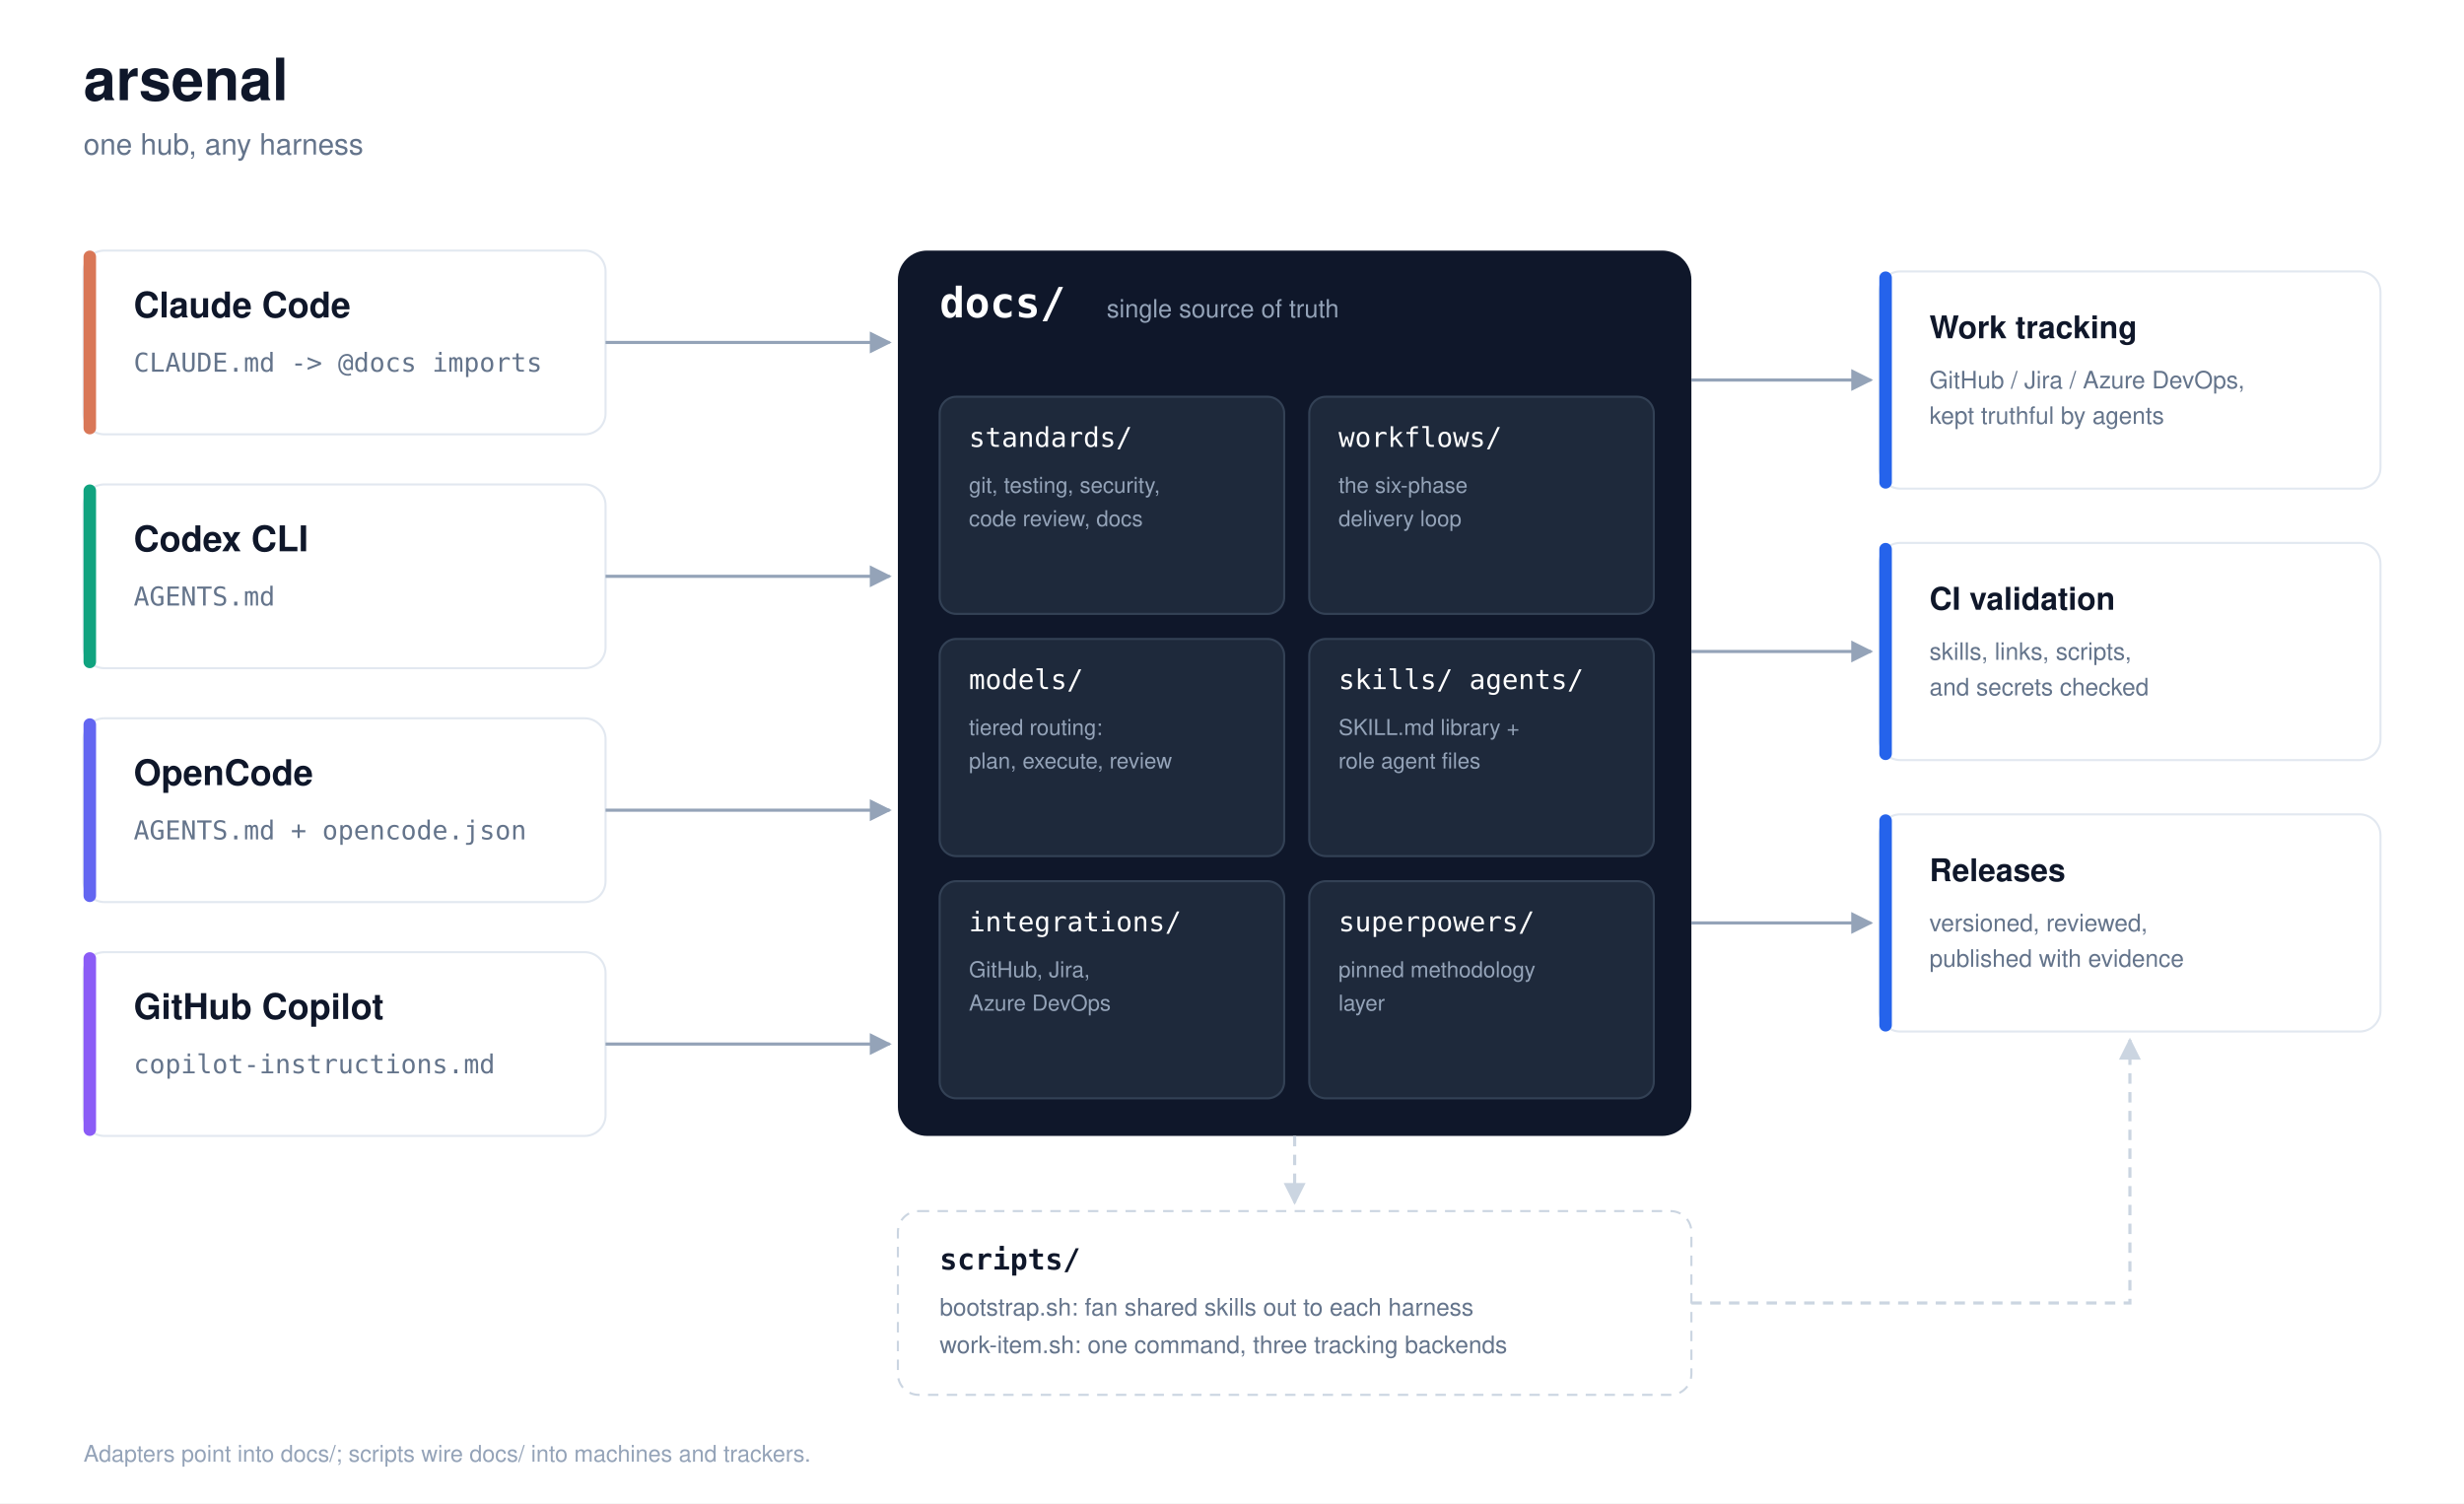
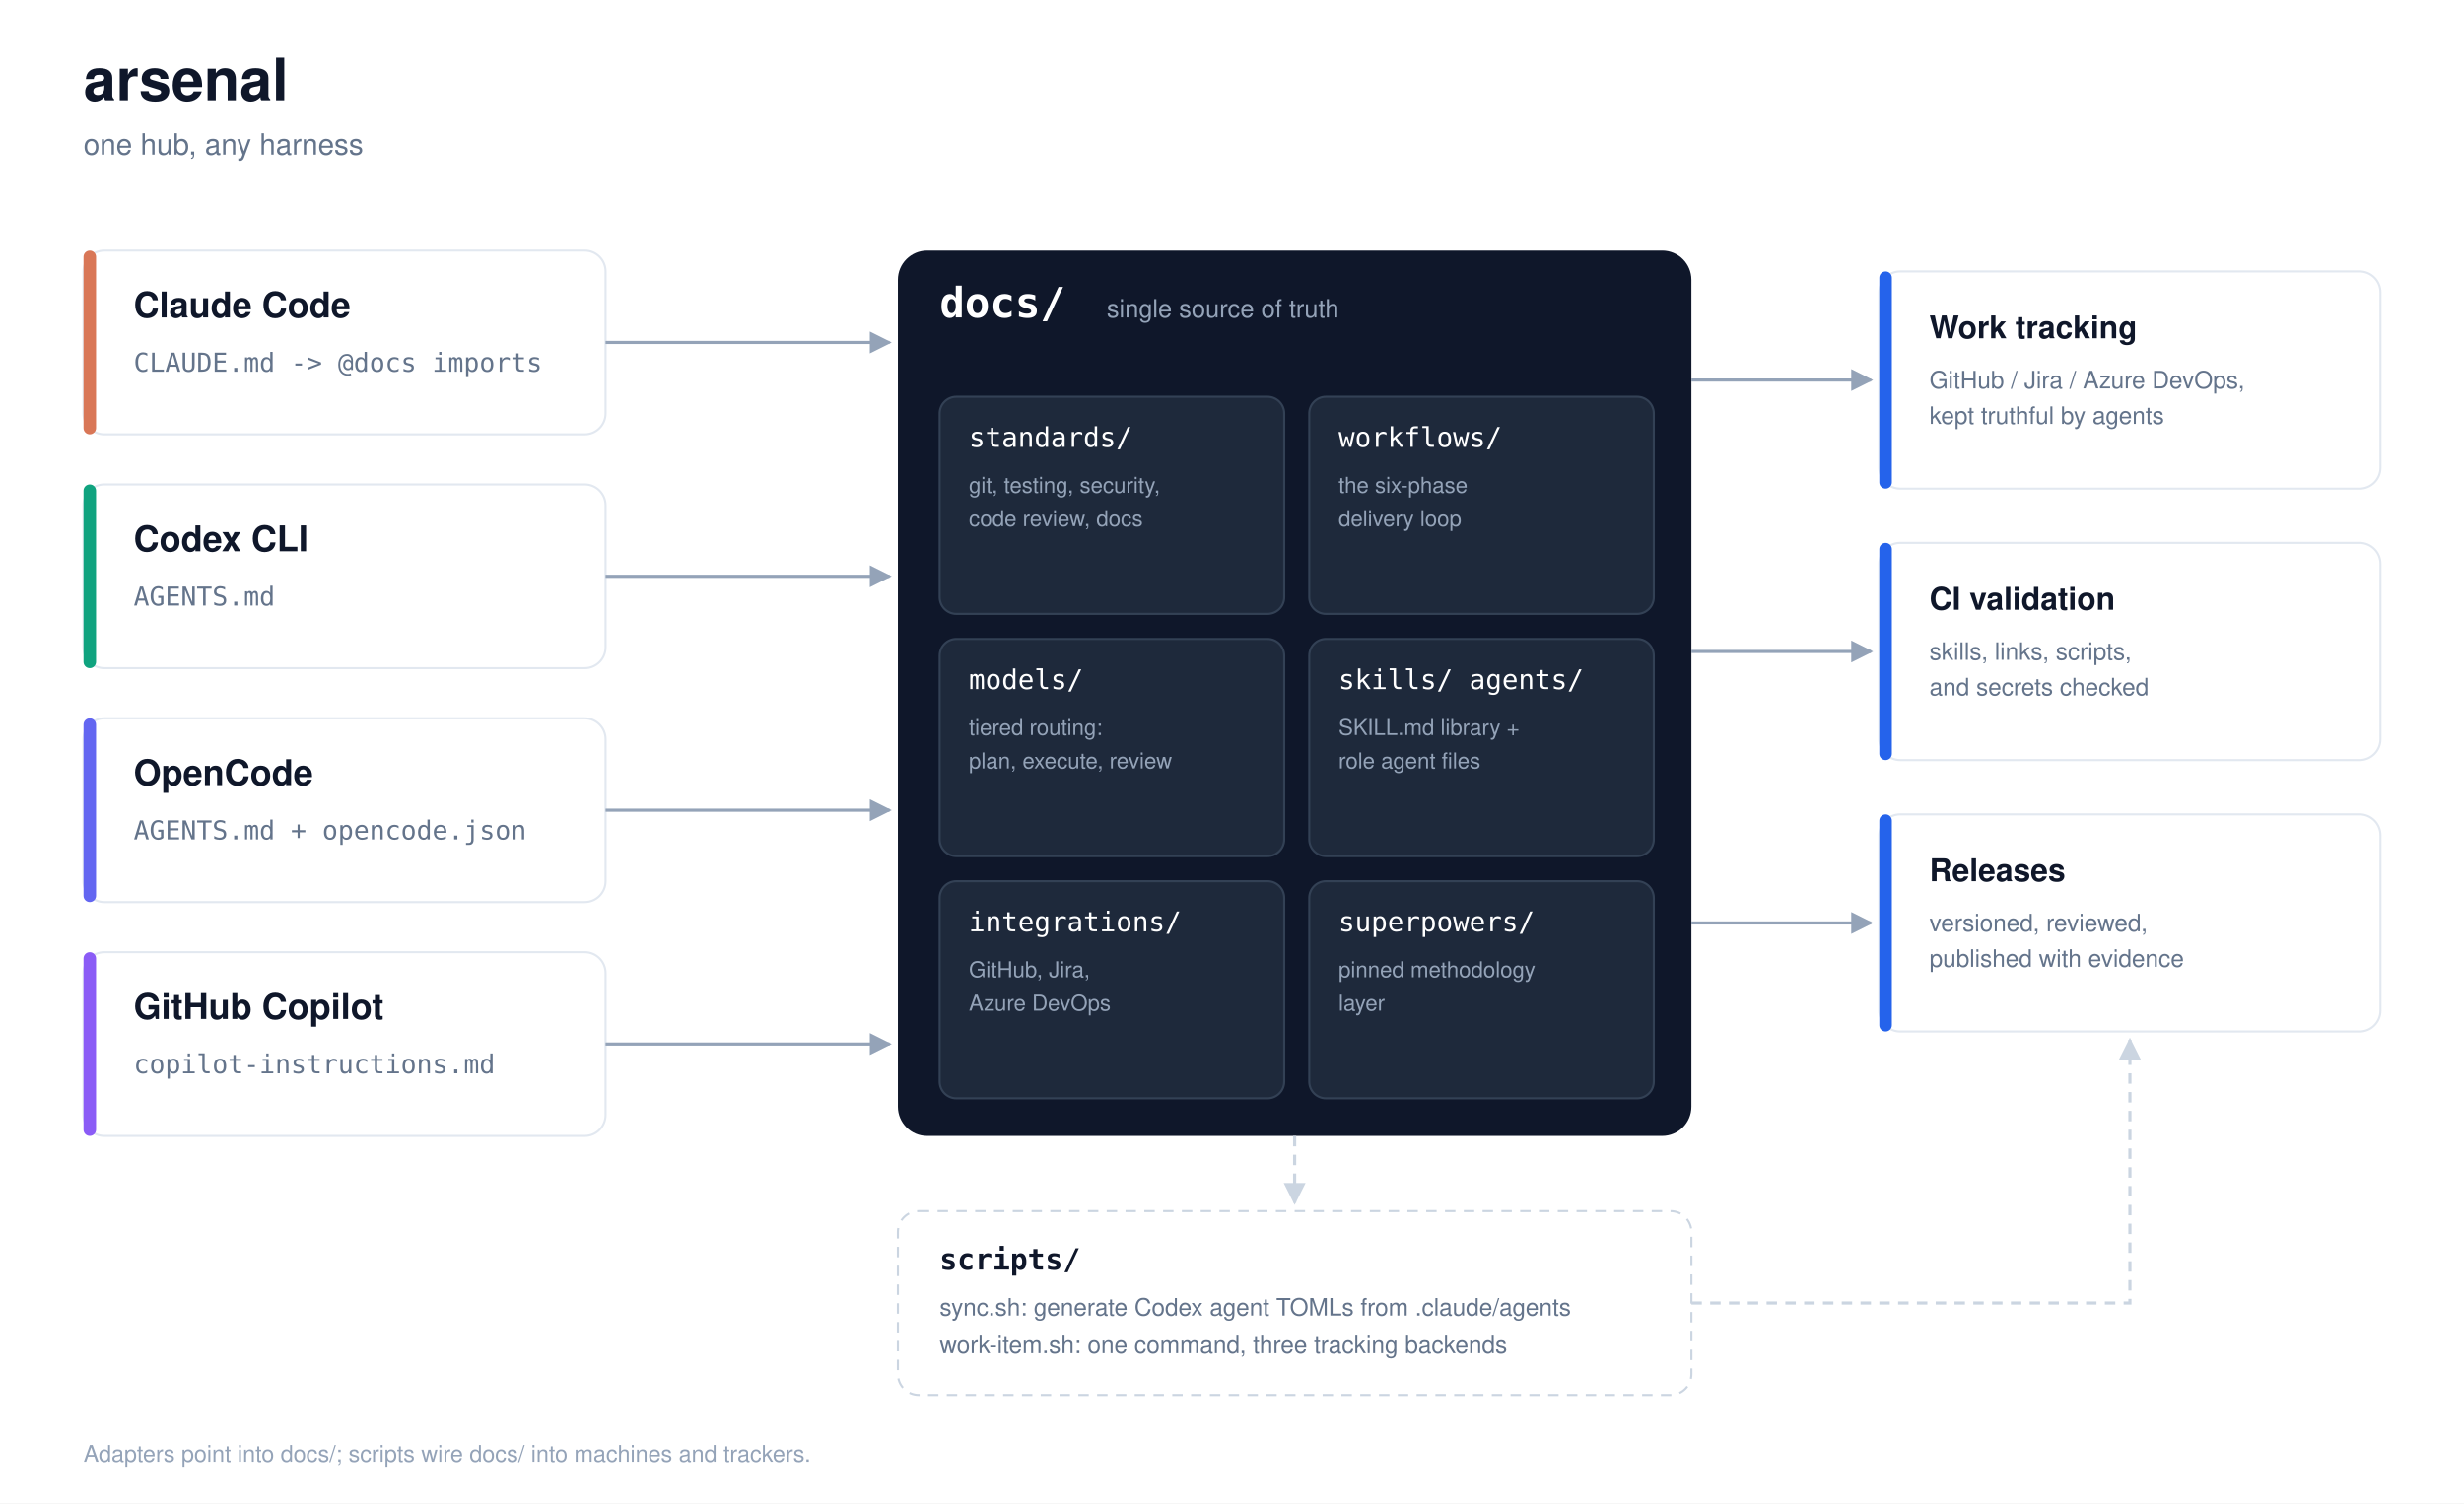
<svg xmlns="http://www.w3.org/2000/svg" viewBox="0 0 1180 720" font-family="ui-sans-serif, -apple-system, 'Segoe UI', Helvetica, Arial, sans-serif">
  <defs>
    <marker id="arrow" viewBox="0 0 10 10" refX="9" refY="5" markerWidth="7" markerHeight="7" orient="auto-start-reverse">
      <path d="M 0 0 L 10 5 L 0 10 z" fill="#94a3b8" />
    </marker>
    <marker id="arrow-dashed" viewBox="0 0 10 10" refX="9" refY="5" markerWidth="7" markerHeight="7" orient="auto-start-reverse">
      <path d="M 0 0 L 10 5 L 0 10 z" fill="#cbd5e1" />
    </marker>
  </defs>
  <rect width="1180" height="720" fill="#ffffff" />
  <text x="40" y="48" font-size="28" font-weight="700" fill="#0f172a">arsenal</text>
  <text x="40" y="74" font-size="14" fill="#64748b">one hub, any harness</text>
  <g>
    <rect x="40" y="120" width="250" height="88" rx="10" fill="#ffffff" stroke="#e2e8f0" />
    <rect x="40" y="120" width="6" height="88" rx="3" fill="#d97757" />
    <text x="64" y="152" font-size="17" font-weight="600" fill="#0f172a">Claude Code</text>
    <text x="64" y="178" font-size="12.5" fill="#64748b" font-family="ui-monospace, 'SF Mono', Menlo, monospace">CLAUDE.md -&gt; @docs imports</text>
    <rect x="40" y="232" width="250" height="88" rx="10" fill="#ffffff" stroke="#e2e8f0" />
    <rect x="40" y="232" width="6" height="88" rx="3" fill="#10a37f" />
    <text x="64" y="264" font-size="17" font-weight="600" fill="#0f172a">Codex CLI</text>
    <text x="64" y="290" font-size="12.5" fill="#64748b" font-family="ui-monospace, 'SF Mono', Menlo, monospace">AGENTS.md</text>
    <rect x="40" y="344" width="250" height="88" rx="10" fill="#ffffff" stroke="#e2e8f0" />
    <rect x="40" y="344" width="6" height="88" rx="3" fill="#6366f1" />
    <text x="64" y="376" font-size="17" font-weight="600" fill="#0f172a">OpenCode</text>
    <text x="64" y="402" font-size="12.5" fill="#64748b" font-family="ui-monospace, 'SF Mono', Menlo, monospace">AGENTS.md + opencode.json</text>
    <rect x="40" y="456" width="250" height="88" rx="10" fill="#ffffff" stroke="#e2e8f0" />
    <rect x="40" y="456" width="6" height="88" rx="3" fill="#8b5cf6" />
    <text x="64" y="488" font-size="17" font-weight="600" fill="#0f172a">GitHub Copilot</text>
    <text x="64" y="514" font-size="12.5" fill="#64748b" font-family="ui-monospace, 'SF Mono', Menlo, monospace">copilot-instructions.md</text>
  </g>
  <line x1="290" y1="164" x2="426" y2="164" stroke="#94a3b8" stroke-width="1.5" marker-end="url(#arrow)" />
  <line x1="290" y1="276" x2="426" y2="276" stroke="#94a3b8" stroke-width="1.5" marker-end="url(#arrow)" />
  <line x1="290" y1="388" x2="426" y2="388" stroke="#94a3b8" stroke-width="1.5" marker-end="url(#arrow)" />
  <line x1="290" y1="500" x2="426" y2="500" stroke="#94a3b8" stroke-width="1.5" marker-end="url(#arrow)" />
  <g>
    <rect x="430" y="120" width="380" height="424" rx="14" fill="#0f172a" />
    <text x="450" y="152" font-size="20" font-weight="700" fill="#ffffff" font-family="ui-monospace, 'SF Mono', Menlo, monospace">docs/</text>
    <text x="530" y="152" font-size="12" fill="#94a3b8">single source of truth</text>
    <rect x="450" y="190" width="165" height="104" rx="8" fill="#1e293b" stroke="#334155" />
    <text x="464" y="214" font-size="13" fill="#ffffff" font-family="ui-monospace, 'SF Mono', Menlo, monospace">standards/</text>
    <text x="464" y="236" font-size="10.5" fill="#94a3b8">git, testing, security,</text>
    <text x="464" y="252" font-size="10.5" fill="#94a3b8">code review, docs</text>
    <rect x="627" y="190" width="165" height="104" rx="8" fill="#1e293b" stroke="#334155" />
    <text x="641" y="214" font-size="13" fill="#ffffff" font-family="ui-monospace, 'SF Mono', Menlo, monospace">workflows/</text>
    <text x="641" y="236" font-size="10.5" fill="#94a3b8">the six-phase</text>
    <text x="641" y="252" font-size="10.5" fill="#94a3b8">delivery loop</text>
    <rect x="450" y="306" width="165" height="104" rx="8" fill="#1e293b" stroke="#334155" />
    <text x="464" y="330" font-size="13" fill="#ffffff" font-family="ui-monospace, 'SF Mono', Menlo, monospace">models/</text>
    <text x="464" y="352" font-size="10.5" fill="#94a3b8">tiered routing:</text>
    <text x="464" y="368" font-size="10.5" fill="#94a3b8">plan, execute, review</text>
    <rect x="627" y="306" width="165" height="104" rx="8" fill="#1e293b" stroke="#334155" />
    <text x="641" y="330" font-size="13" fill="#ffffff" font-family="ui-monospace, 'SF Mono', Menlo, monospace">skills/ agents/</text>
    <text x="641" y="352" font-size="10.5" fill="#94a3b8">SKILL.md library +</text>
    <text x="641" y="368" font-size="10.5" fill="#94a3b8">role agent files</text>
    <rect x="450" y="422" width="165" height="104" rx="8" fill="#1e293b" stroke="#334155" />
    <text x="464" y="446" font-size="13" fill="#ffffff" font-family="ui-monospace, 'SF Mono', Menlo, monospace">integrations/</text>
    <text x="464" y="468" font-size="10.5" fill="#94a3b8">GitHub, Jira,</text>
    <text x="464" y="484" font-size="10.5" fill="#94a3b8">Azure DevOps</text>
    <rect x="627" y="422" width="165" height="104" rx="8" fill="#1e293b" stroke="#334155" />
    <text x="641" y="446" font-size="13" fill="#ffffff" font-family="ui-monospace, 'SF Mono', Menlo, monospace">superpowers/</text>
    <text x="641" y="468" font-size="10.5" fill="#94a3b8">pinned methodology</text>
    <text x="641" y="484" font-size="10.5" fill="#94a3b8">layer</text>
  </g>
  <g>
    <rect x="900" y="130" width="240" height="104" rx="10" fill="#ffffff" stroke="#e2e8f0" />
    <rect x="900" y="130" width="6" height="104" rx="3" fill="#2563eb" />
    <text x="924" y="162" font-size="15" font-weight="600" fill="#0f172a">Work tracking</text>
    <text x="924" y="186" font-size="11.5" fill="#64748b">GitHub / Jira / Azure DevOps,</text>
    <text x="924" y="203" font-size="11.5" fill="#64748b">kept truthful by agents</text>
    <rect x="900" y="260" width="240" height="104" rx="10" fill="#ffffff" stroke="#e2e8f0" />
    <rect x="900" y="260" width="6" height="104" rx="3" fill="#2563eb" />
    <text x="924" y="292" font-size="15" font-weight="600" fill="#0f172a">CI validation</text>
    <text x="924" y="316" font-size="11.5" fill="#64748b">skills, links, scripts,</text>
    <text x="924" y="333" font-size="11.5" fill="#64748b">and secrets checked</text>
    <rect x="900" y="390" width="240" height="104" rx="10" fill="#ffffff" stroke="#e2e8f0" />
    <rect x="900" y="390" width="6" height="104" rx="3" fill="#2563eb" />
    <text x="924" y="422" font-size="15" font-weight="600" fill="#0f172a">Releases</text>
    <text x="924" y="446" font-size="11.5" fill="#64748b">versioned, reviewed,</text>
    <text x="924" y="463" font-size="11.5" fill="#64748b">published with evidence</text>
  </g>
  <line x1="810" y1="182" x2="896" y2="182" stroke="#94a3b8" stroke-width="1.5" marker-end="url(#arrow)" />
  <line x1="810" y1="312" x2="896" y2="312" stroke="#94a3b8" stroke-width="1.5" marker-end="url(#arrow)" />
  <line x1="810" y1="442" x2="896" y2="442" stroke="#94a3b8" stroke-width="1.5" marker-end="url(#arrow)" />
  <g>
    <rect x="430" y="580" width="380" height="88" rx="10" fill="#ffffff" stroke="#cbd5e1" stroke-dasharray="5 4" />
    <text x="450" y="608" font-size="14" font-weight="700" fill="#0f172a" font-family="ui-monospace, 'SF Mono', Menlo, monospace">scripts/</text>
-     <text x="450" y="630" font-size="11.5" fill="#64748b">bootstrap.sh: fan shared skills out to each harness</text>
+     <text x="450" y="630" font-size="11.5" fill="#64748b">sync.sh: generate Codex agent TOMLs from .claude/agents</text>
    <text x="450" y="648" font-size="11.5" fill="#64748b">work-item.sh: one command, three tracking backends</text>
  </g>
  <line x1="620" y1="544" x2="620" y2="576" stroke="#cbd5e1" stroke-width="1.5" stroke-dasharray="5 4" marker-end="url(#arrow-dashed)" />
  <path d="M 810 624 L 1020 624 L 1020 498" fill="none" stroke="#cbd5e1" stroke-width="1.5" stroke-dasharray="5 4" marker-end="url(#arrow-dashed)" />
  <text x="40" y="700" font-size="11" fill="#94a3b8">Adapters point into docs/; scripts wire docs/ into machines and trackers.</text>
</svg>
